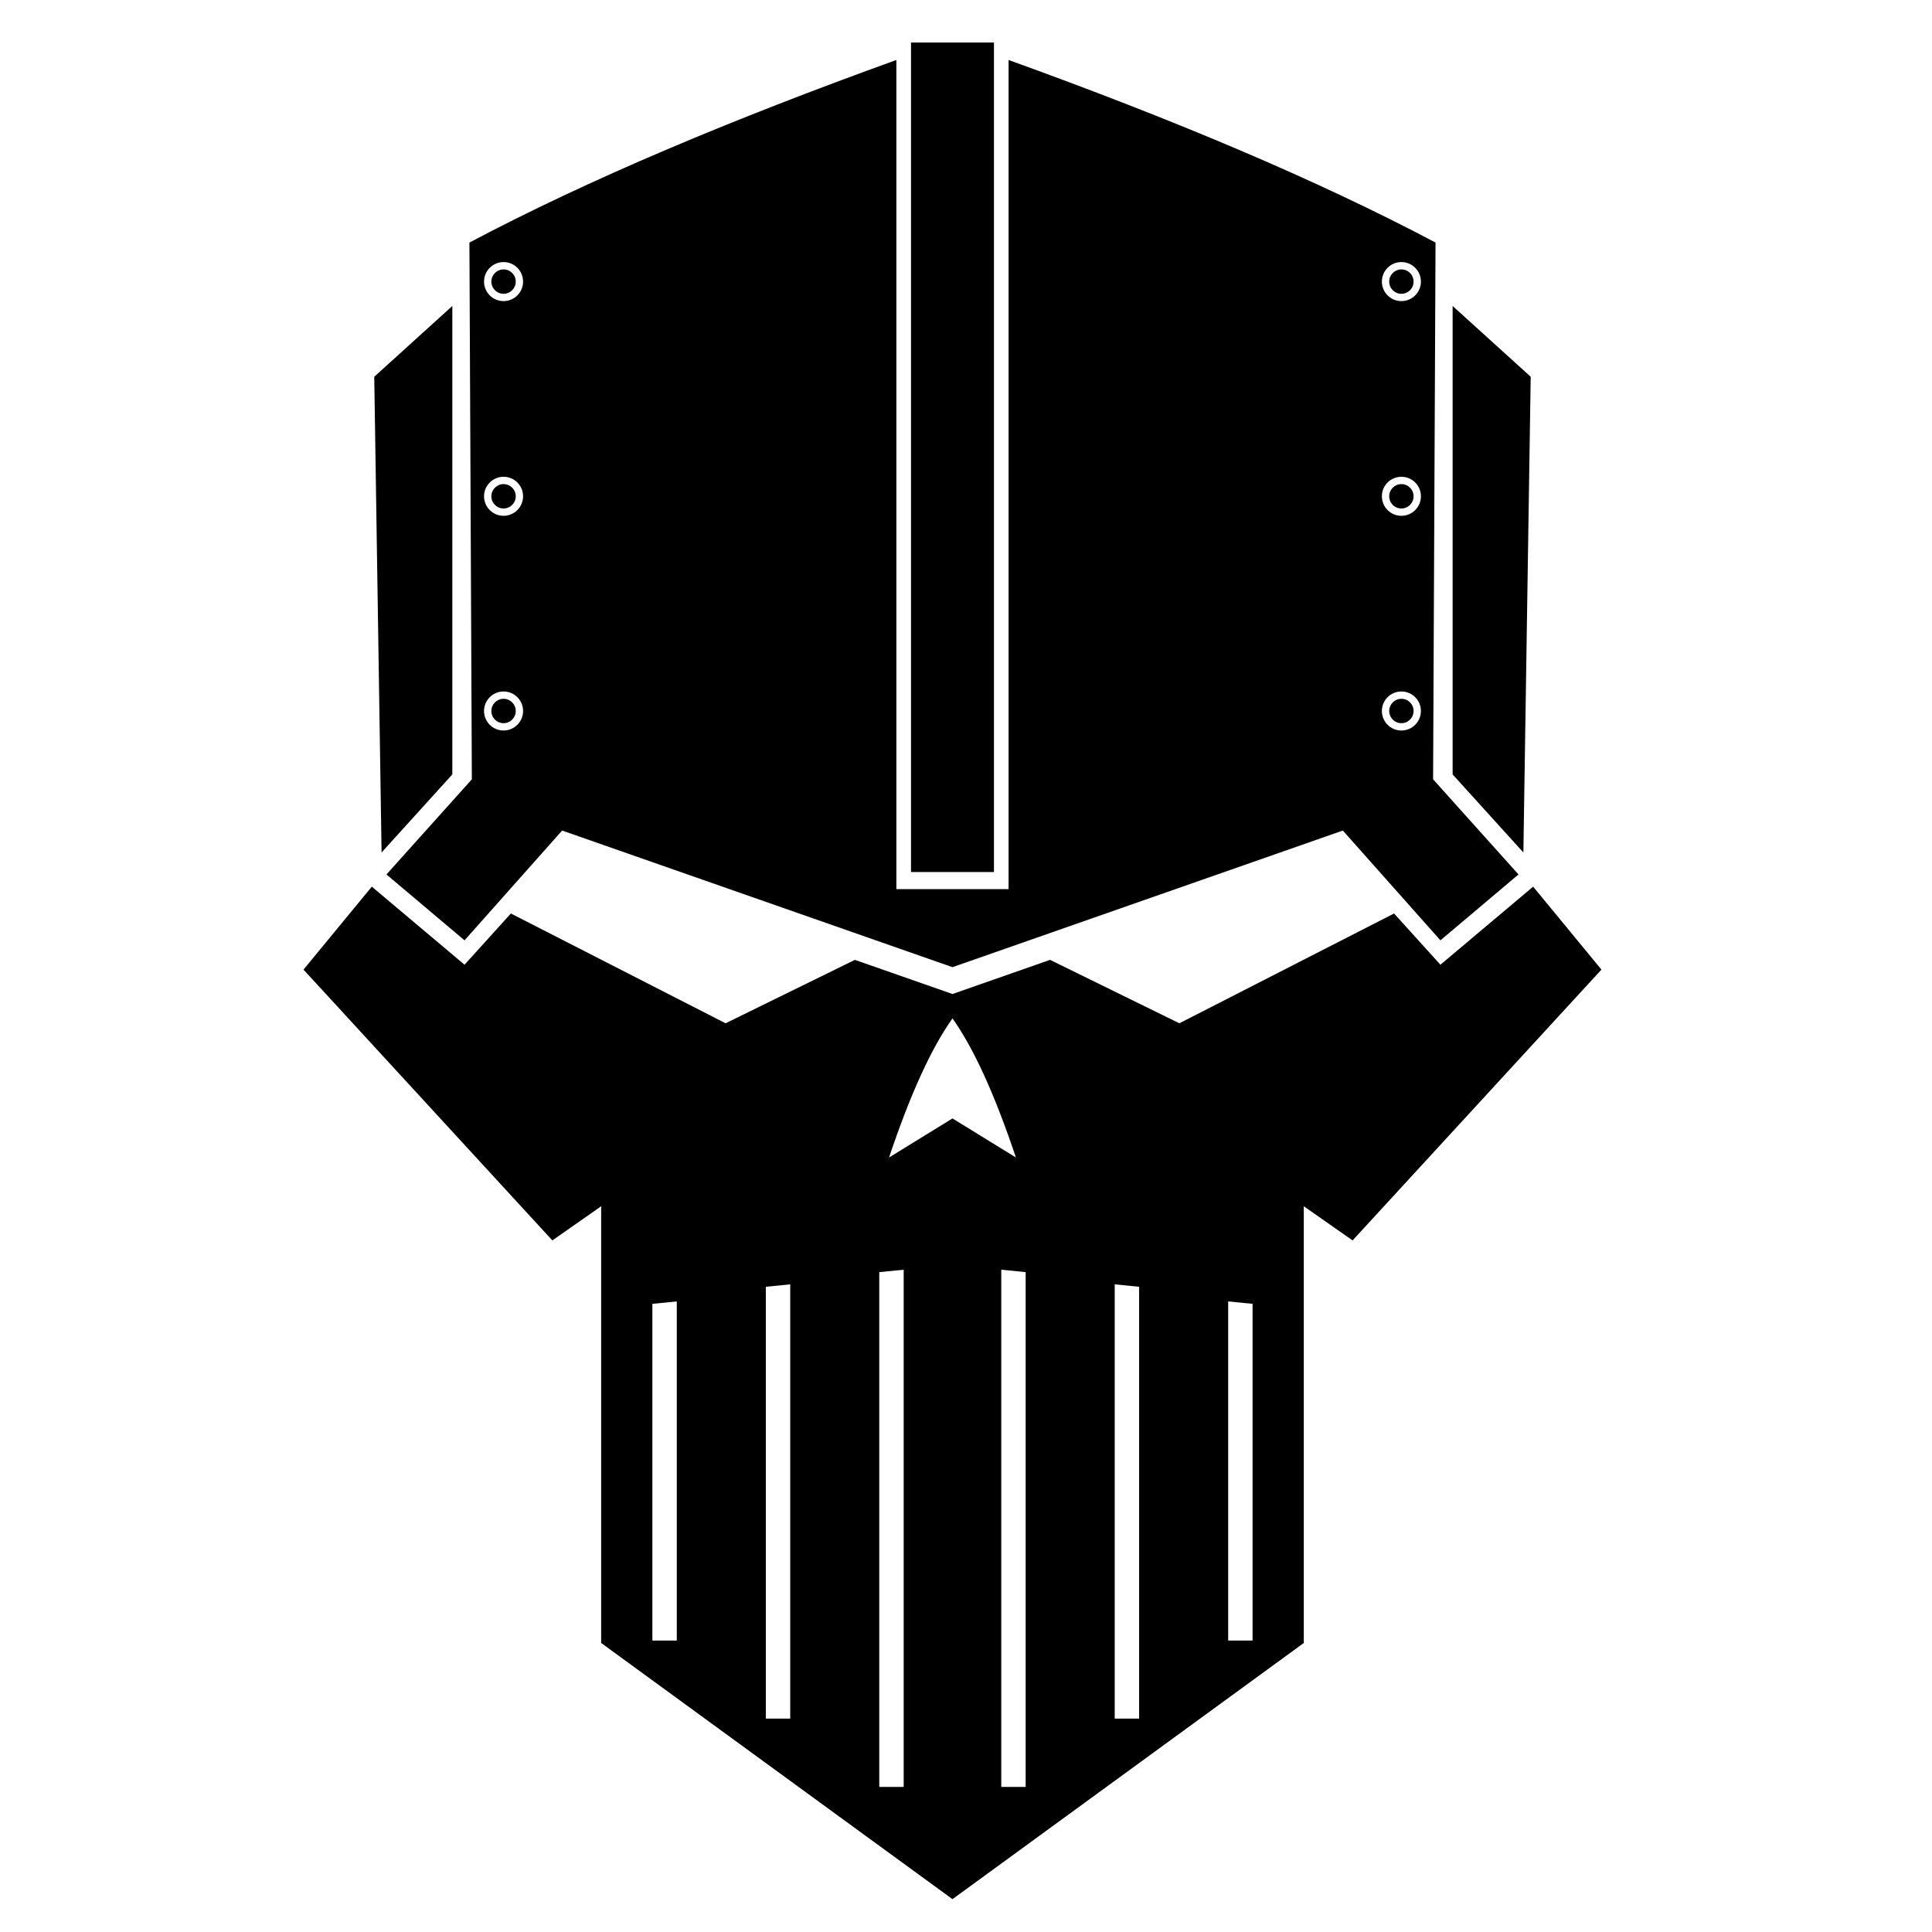
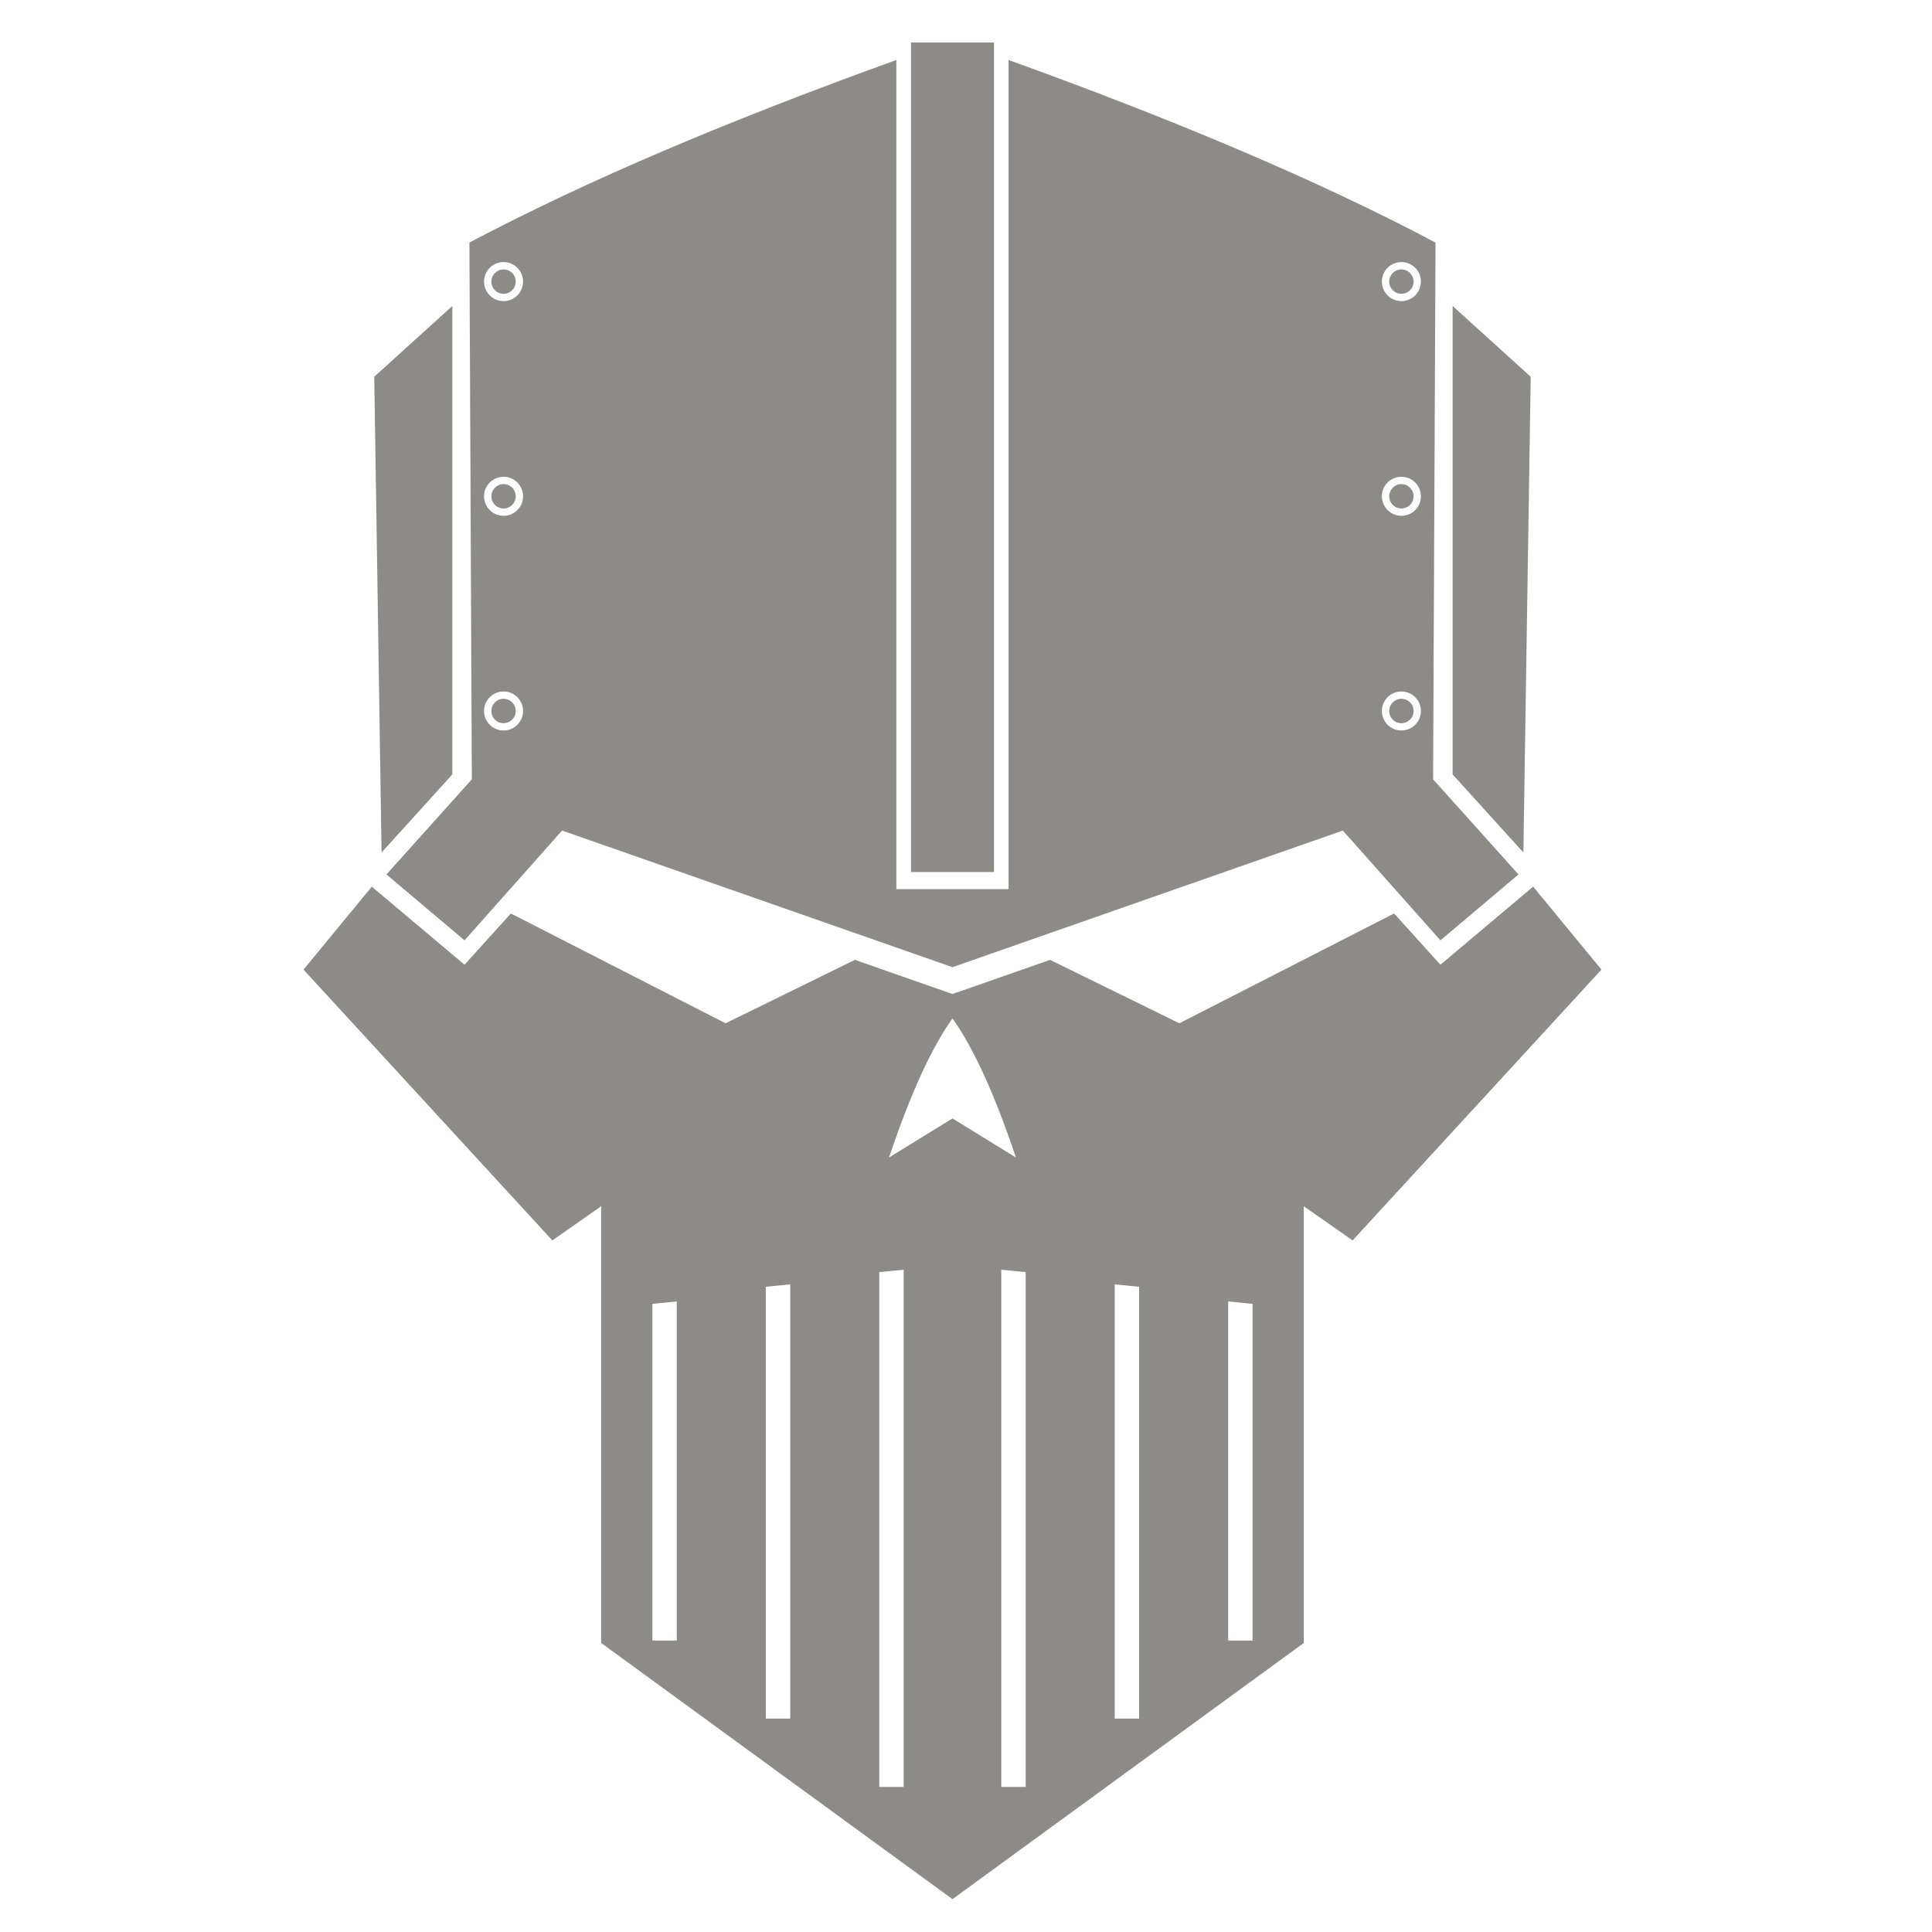
<svg xmlns="http://www.w3.org/2000/svg" version="1.1" id="Layer_5" x="0px" y="0px" viewBox="0 0 1000 1000" style="enable-background:new 0 0 1000 1000;" xml:space="preserve">
  <defs id="defs19" />
  <switch id="switch28">
-     <g id="g26">
+     <g id="g26" fill="#8D8B88">
      <g id="g24">
        <polygon points="234.12,400.84 234.12,158.38 193.71,195.01 197.5,441.25    " id="polygon2" />
        <path d="M200.03,452.62l40.41,34.1l50.51-56.83L493,500.61l202.05-70.72l50.51,56.83l40.41-34.1l-44.2-49.25l1.26-277.82     c-61.67-32.67-136.57-64.05-220.99-94.5V460.2H493h-29.04V31.05c-84.43,30.45-159.32,61.83-220.99,94.5l1.26,277.82     L200.03,452.62z M725.36,135.65c5.58,0,10.1,4.52,10.1,10.1s-4.52,10.1-10.1,10.1s-10.1-4.52-10.1-10.1     S719.78,135.65,725.36,135.65z M725.36,246.78c5.58,0,10.1,4.52,10.1,10.1c0,5.58-4.52,10.1-10.1,10.1s-10.1-4.52-10.1-10.1     C715.25,251.3,719.78,246.78,725.36,246.78z M725.36,357.91c5.58,0,10.1,4.52,10.1,10.1c0,5.58-4.52,10.1-10.1,10.1     s-10.1-4.52-10.1-10.1C715.25,362.43,719.78,357.91,725.36,357.91z M260.64,135.65c5.58,0,10.1,4.52,10.1,10.1     s-4.52,10.1-10.1,10.1c-5.58,0-10.1-4.52-10.1-10.1S255.06,135.65,260.64,135.65z M260.64,246.78c5.58,0,10.1,4.52,10.1,10.1     c0,5.58-4.52,10.1-10.1,10.1c-5.58,0-10.1-4.52-10.1-10.1C250.54,251.3,255.06,246.78,260.64,246.78z M260.64,357.91     c5.58,0,10.1,4.52,10.1,10.1c0,5.58-4.52,10.1-10.1,10.1c-5.58,0-10.1-4.52-10.1-10.1C250.54,362.43,255.06,357.91,260.64,357.91     z" id="path4" />
        <circle cx="260.64" cy="368.01" r="6.31" id="circle6" />
        <circle cx="260.64" cy="256.88" r="6.31" id="circle8" />
        <circle cx="260.64" cy="145.76" r="6.31" id="circle10" />
        <polygon points="792.29,195.01 751.88,158.38 751.88,400.84 788.5,441.25    " id="polygon12" />
        <path d="M793.55,458.93l-47.99,40.41l-23.99-26.52l-111.13,56.83l-66.93-32.83L493,514.5l-50.51-17.68l-66.93,32.83     l-111.13-56.83l-23.99,26.52l-47.99-40.41l-35.36,42.94L285.9,642.04l25.26-17.68V850.4L493,983l181.84-132.6V624.36l25.26,17.68     l128.81-140.17L793.55,458.93z M350.3,849.14h-12.63V674.87l12.63-1.26V849.14z M409.02,889.55h-12.63V666.03l12.63-1.26V889.55z      M467.74,924.91h-12.63V658.46l12.63-1.26V924.91z M460.17,599.11c10.94-32.63,21.89-56.63,32.83-71.98     c10.94,15.35,21.89,39.35,32.83,71.98L493,578.9L460.17,599.11z M530.88,924.91h-12.63V657.19l12.63,1.26V924.91z M589.61,889.55     h-12.63V664.77l12.63,1.26V889.55z M648.33,849.14H635.7V673.61l12.63,1.26V849.14z" id="path14" />
        <polygon points="514.47,451.36 514.47,22 493,22 471.53,22 471.53,451.36 493,451.36    " id="polygon16" />
        <circle cx="725.36" cy="368.01" r="6.31" id="circle18" />
        <circle cx="725.36" cy="256.88" r="6.31" id="circle20" />
        <circle cx="725.36" cy="145.76" r="6.31" id="circle22" />
      </g>
    </g>
  </switch>
</svg>
